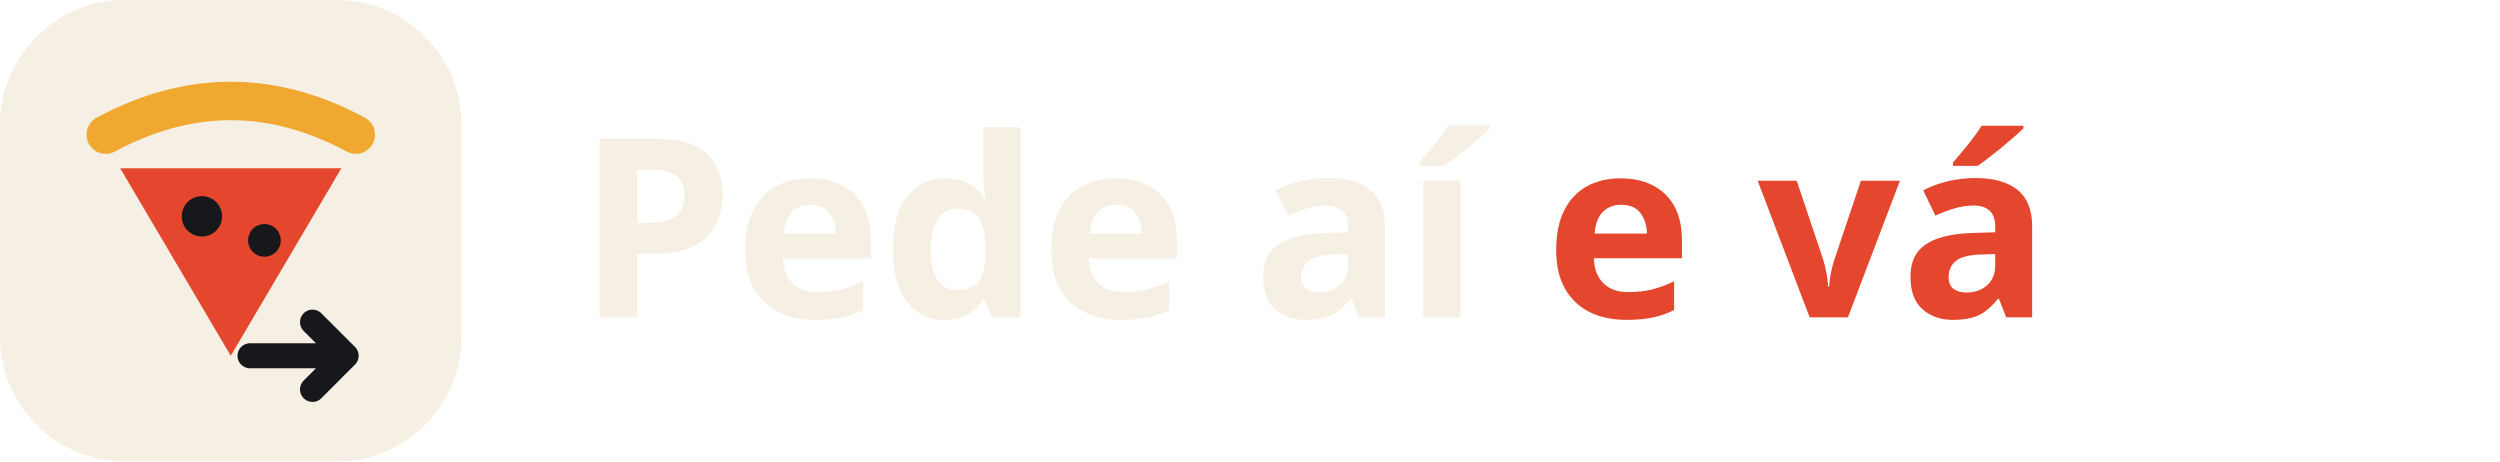
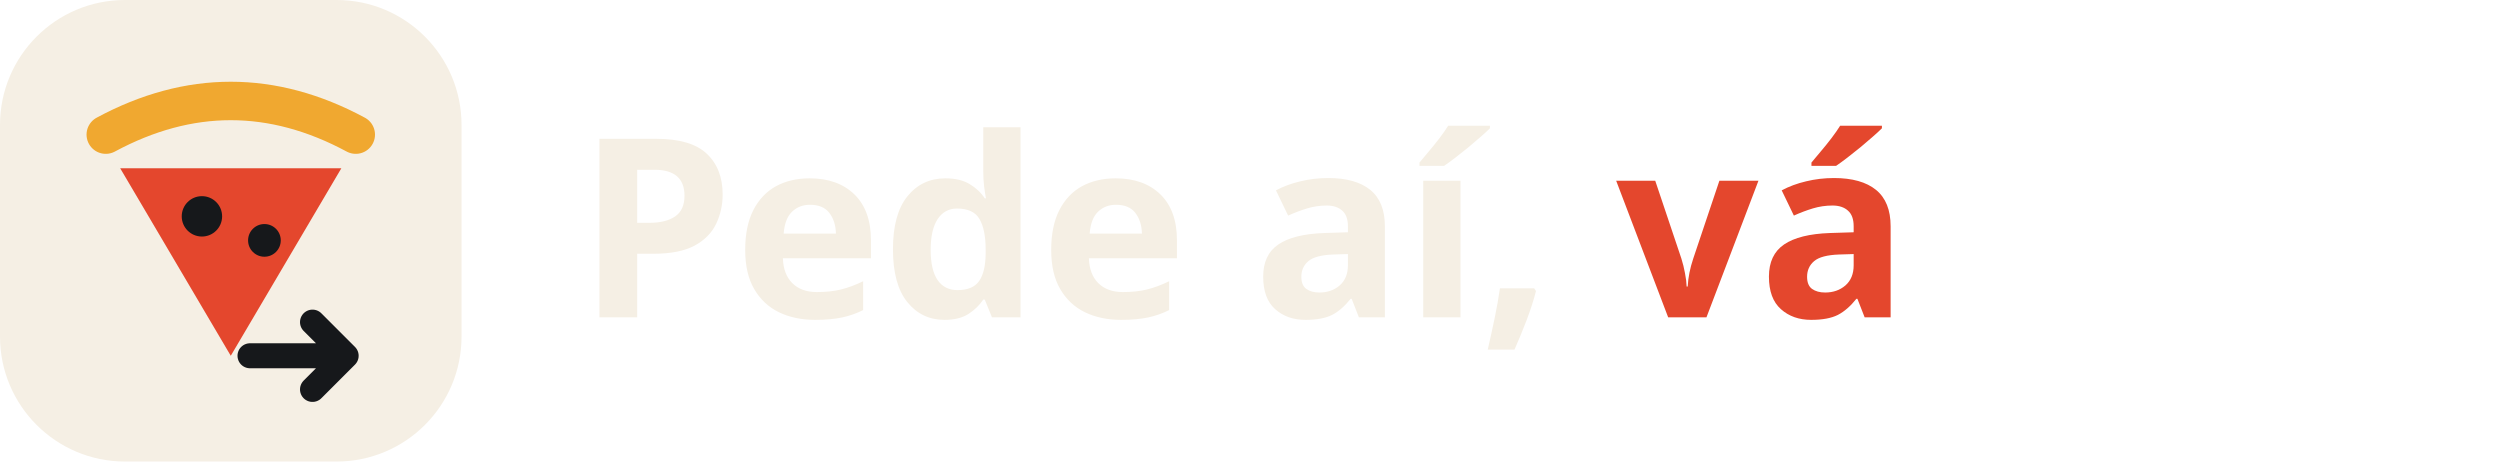
<svg xmlns="http://www.w3.org/2000/svg" viewBox="0 0 260 48">
  <g>
    <rect width="48" height="48" rx="13" fill="#F5EFE4" />
    <path d="M11 14 Q24 7 37 14" stroke="#F0A830" stroke-width="4" stroke-linecap="round" fill="none" />
    <path d="M12.5 17.5 L35.5 17.5 L24 37 Z" fill="#E4472D" />
    <circle cx="21" cy="22.5" r="2.1" fill="#16181B" />
    <circle cx="27.5" cy="25" r="1.7" fill="#16181B" />
    <path d="M26 37 H36 L32.5 33.5 M36 37 L32.5 40.5" stroke="#16181B" stroke-width="2.6" stroke-linecap="round" stroke-linejoin="round" fill="none" />
  </g>
-   <text x="60" y="33" font-family="Bricolage Grotesque, Plus Jakarta Sans, sans-serif" font-weight="800" font-size="26" fill="#F5EFE4">Pede aí <tspan fill="#E4472D">e vá</tspan>
+   <text x="60" y="33" font-family="Bricolage Grotesque, Plus Jakarta Sans, sans-serif" font-weight="800" font-size="26" fill="#F5EFE4">Pede aí, <tspan fill="#E4472D">vá</tspan>
  </text>
</svg>
